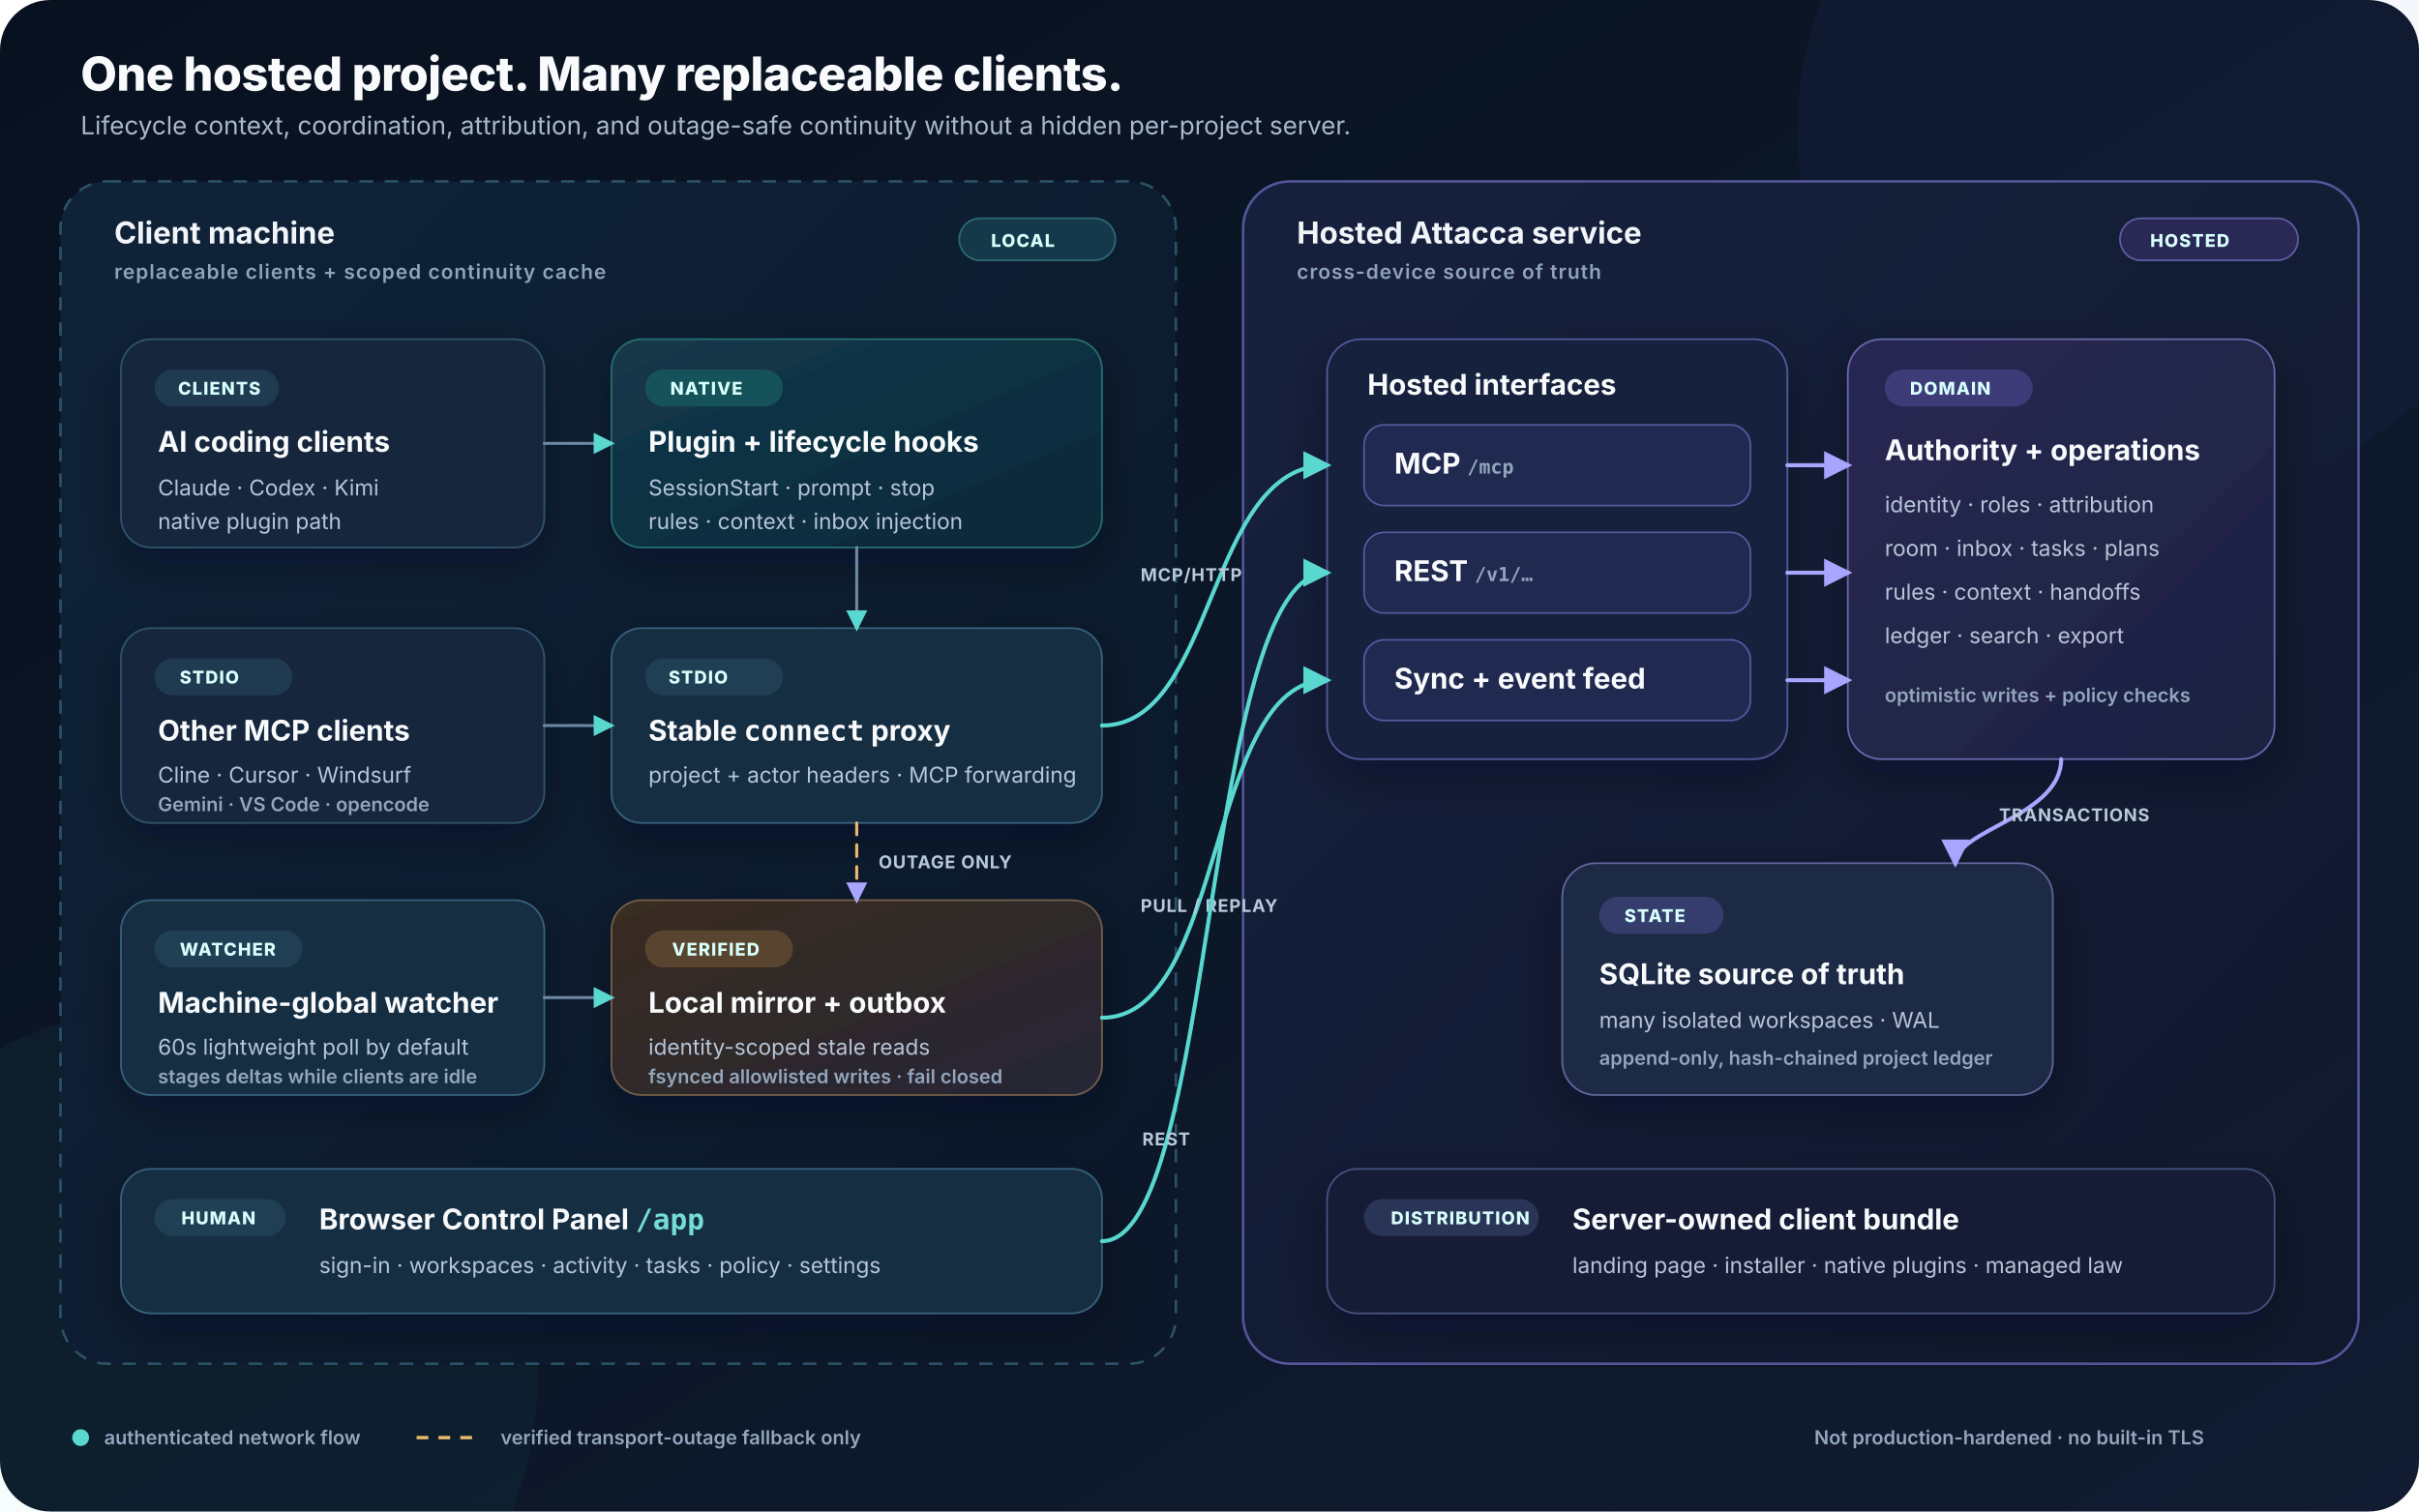
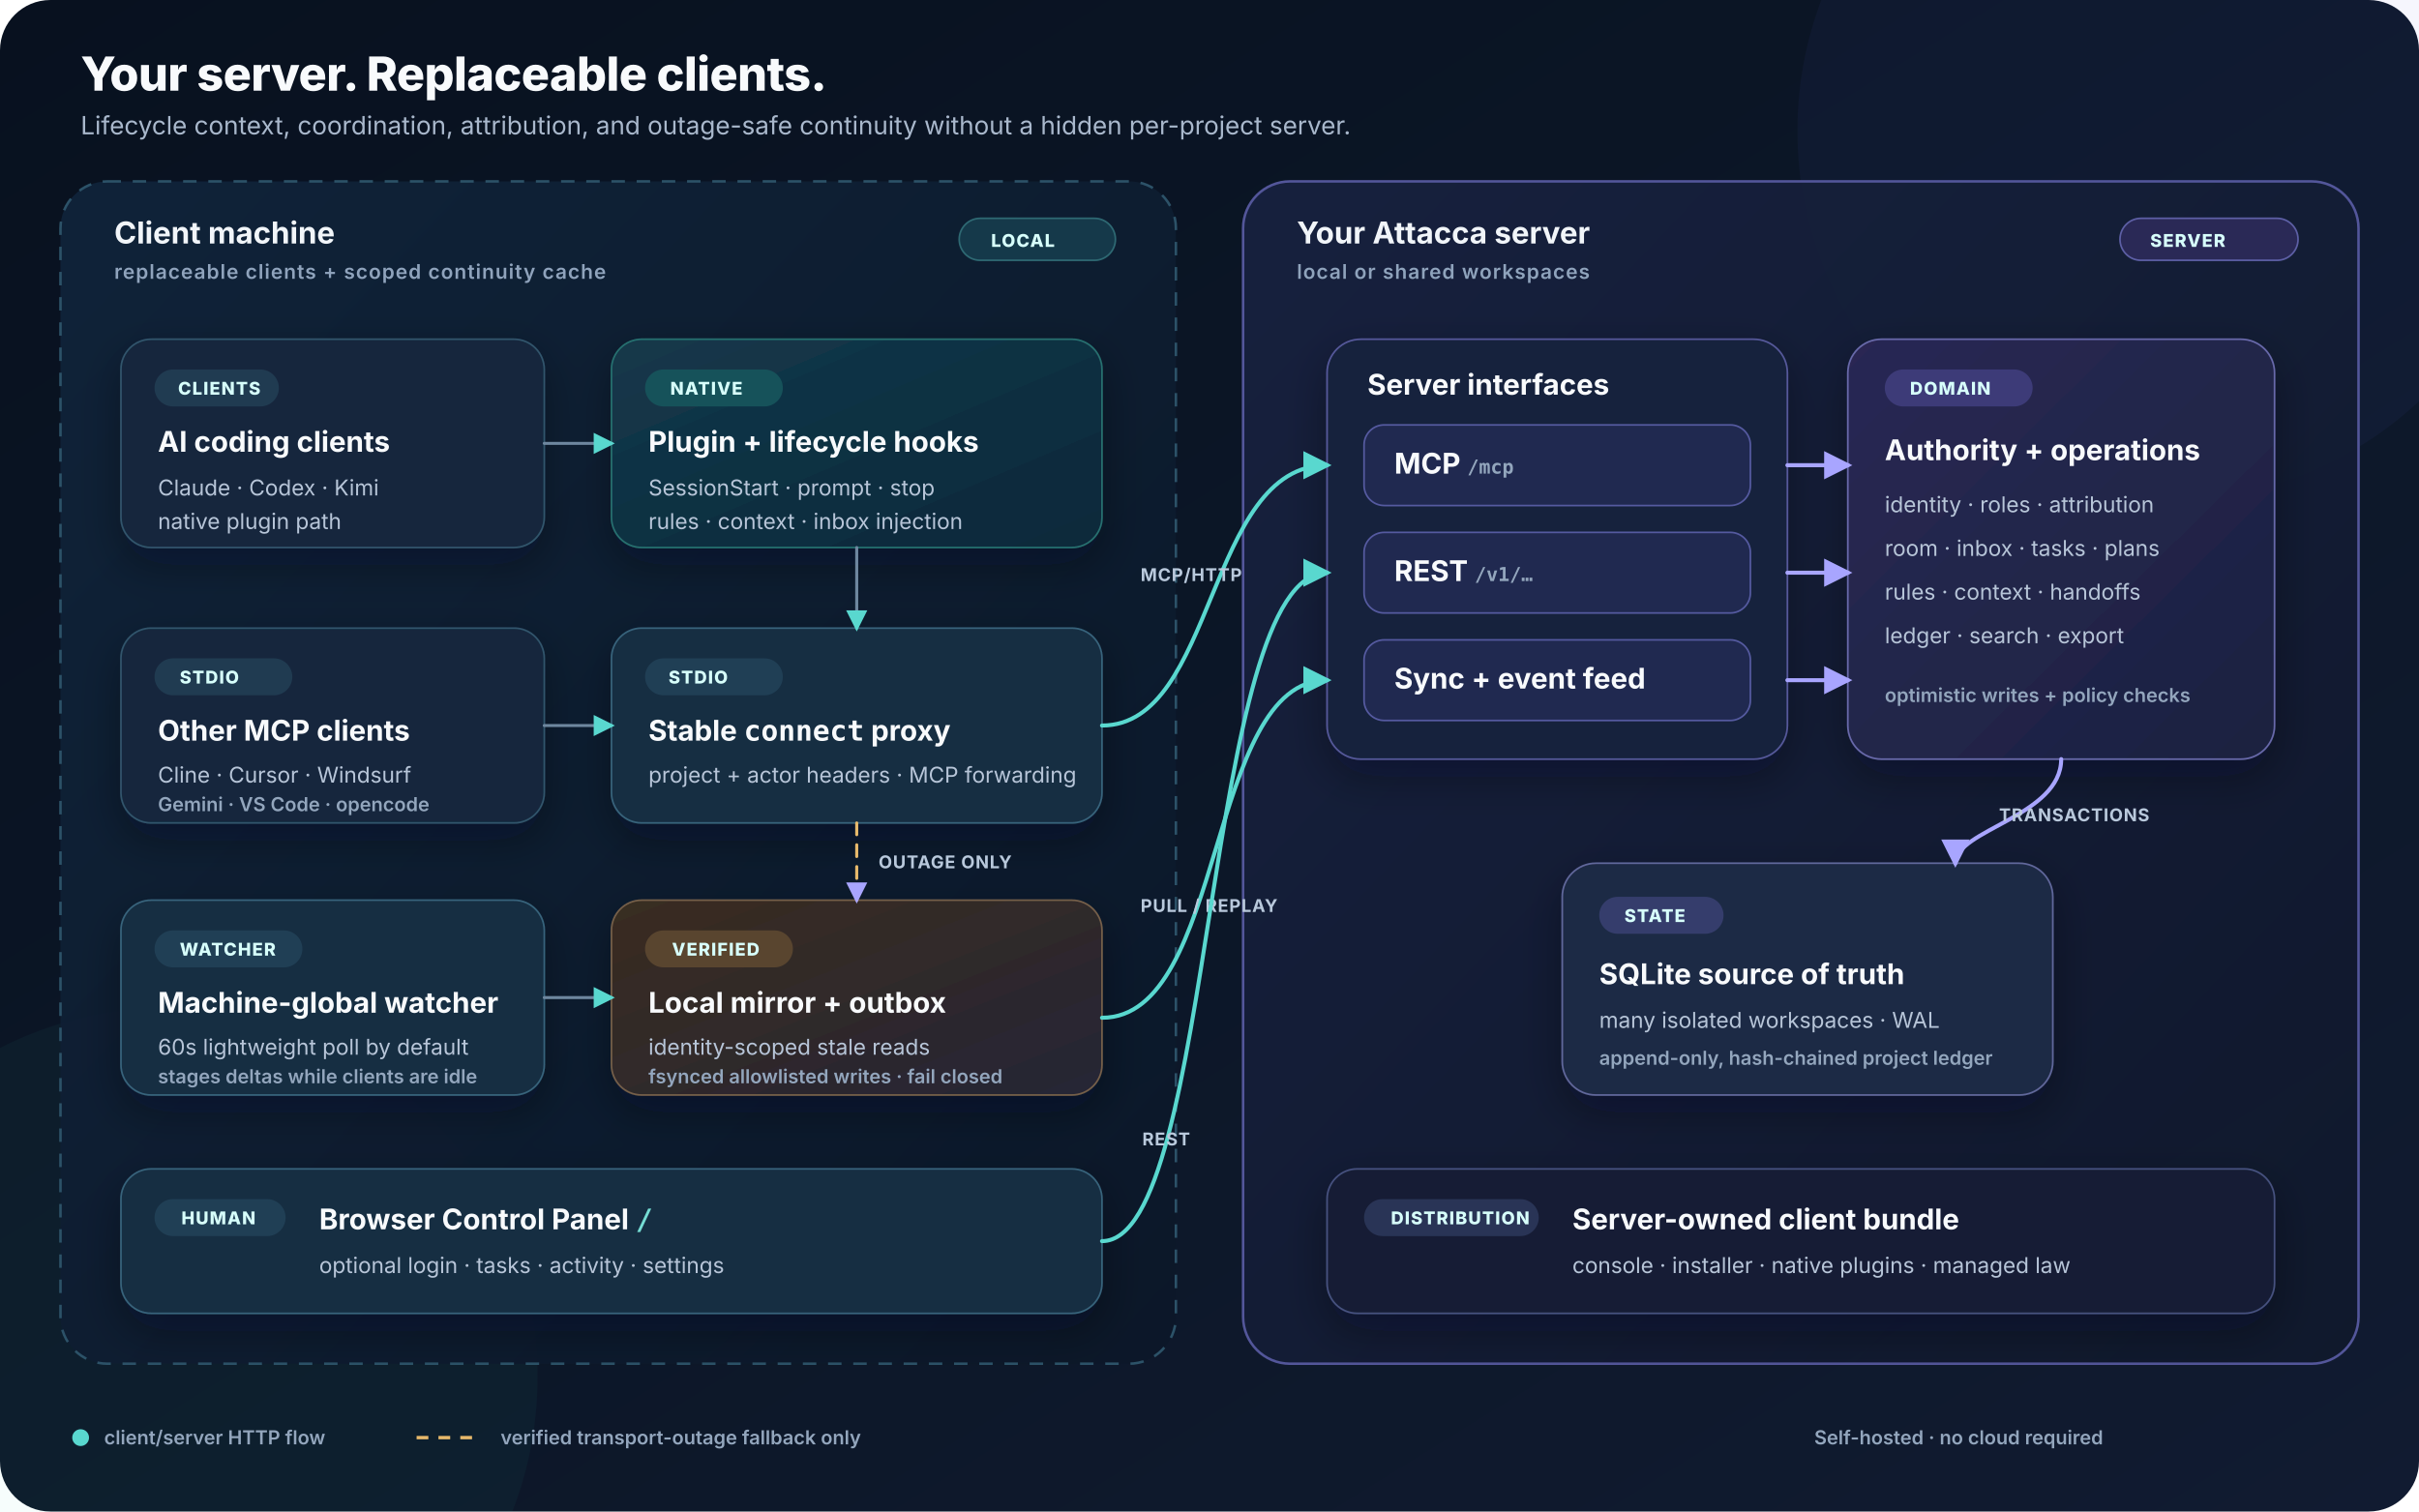
<svg xmlns="http://www.w3.org/2000/svg" width="1440" height="900" viewBox="0 0 1440 900" role="img" aria-labelledby="attacca-architecture-title attacca-architecture-desc">
  <defs>
    <linearGradient id="canvas" x1="0" y1="0" x2="1" y2="1">
      <stop offset="0" stop-color="#08111f" />
      <stop offset="0.55" stop-color="#0c1728" />
      <stop offset="1" stop-color="#111b31" />
    </linearGradient>
    <linearGradient id="local-panel" x1="0" y1="0" x2="1" y2="1">
      <stop offset="0" stop-color="#10233a" stop-opacity="0.96" />
      <stop offset="1" stop-color="#0b1728" stop-opacity="0.96" />
    </linearGradient>
    <linearGradient id="server-panel" x1="0" y1="0" x2="1" y2="1">
      <stop offset="0" stop-color="#17213e" stop-opacity="0.98" />
      <stop offset="1" stop-color="#10182c" stop-opacity="0.98" />
    </linearGradient>
    <linearGradient id="teal-card" x1="0" y1="0" x2="1" y2="1">
      <stop offset="0" stop-color="#12384a" />
      <stop offset="1" stop-color="#10283a" />
    </linearGradient>
    <linearGradient id="violet-card" x1="0" y1="0" x2="1" y2="1">
      <stop offset="0" stop-color="#292754" />
      <stop offset="1" stop-color="#1b2340" />
    </linearGradient>
    <linearGradient id="amber-card" x1="0" y1="0" x2="1" y2="1">
      <stop offset="0" stop-color="#3a2d20" />
      <stop offset="1" stop-color="#252535" />
    </linearGradient>
    <filter id="shadow" x="-20%" y="-20%" width="140%" height="140%">
      <feDropShadow dx="0" dy="10" stdDeviation="13" flood-color="#020617" flood-opacity="0.34" />
    </filter>
    <marker id="arrow-teal" viewBox="0 0 10 10" refX="8.4" refY="5" markerWidth="7" markerHeight="7" orient="auto-start-reverse">
      <path d="M 0 0 L 10 5 L 0 10 z" fill="#59d8cf" />
    </marker>
    <marker id="arrow-violet" viewBox="0 0 10 10" refX="8.4" refY="5" markerWidth="7" markerHeight="7" orient="auto-start-reverse">
      <path d="M 0 0 L 10 5 L 0 10 z" fill="#a8a5ff" />
    </marker>
    <style>
      .label { font-family: Inter, ui-sans-serif, system-ui, -apple-system, "Segoe UI", sans-serif; }
      .title { fill: #f8fafc; font-size: 28px; font-weight: 760; letter-spacing: -0.3px; }
      .subtitle { fill: #a9b8cc; font-size: 15px; }
      .boundary-title { fill: #f1f5f9; font-size: 18px; font-weight: 720; }
      .boundary-note { fill: #8fa3bc; font-size: 12px; font-weight: 600; letter-spacing: 0.6px; text-transform: uppercase; }
      .card-title { fill: #f8fafc; font-size: 17px; font-weight: 720; }
      .card-copy { fill: #b7c5d8; font-size: 13px; }
      .micro { fill: #93a6bd; font-size: 11.5px; font-weight: 560; }
      .chip { fill: #d7fffb; font-size: 10.5px; font-weight: 760; letter-spacing: 0.65px; }
      .line-label { fill: #b9c9dc; font-size: 10.5px; font-weight: 680; letter-spacing: 0.45px; }
      .flow-teal { fill: none; stroke: #59d8cf; stroke-width: 2.4; stroke-linecap: round; stroke-linejoin: round; marker-end: url(#arrow-teal); }
      .flow-violet { fill: none; stroke: #a8a5ff; stroke-width: 2.4; stroke-linecap: round; stroke-linejoin: round; marker-end: url(#arrow-violet); }
      .flow-local { fill: none; stroke: #6e879f; stroke-width: 1.8; stroke-linecap: round; stroke-linejoin: round; marker-end: url(#arrow-teal); }
      .flow-fallback { fill: none; stroke: #e7b96b; stroke-width: 1.8; stroke-dasharray: 7 6; stroke-linecap: round; marker-end: url(#arrow-violet); }
    </style>
  </defs>
  <rect width="1440" height="900" rx="30" fill="url(#canvas)" />
  <circle cx="1290" cy="78" r="220" fill="#5b5ce2" opacity="0.055" />
  <circle cx="100" cy="820" r="220" fill="#23c9b8" opacity="0.045" />
  <g class="label">
-     <text class="title" x="48" y="54">One hosted project. Many replaceable clients.</text>
+     <text class="title" x="48" y="54">Your server. Replaceable clients.</text>
    <text class="subtitle" x="48" y="80">Lifecycle context, coordination, attribution, and outage-safe continuity without a hidden per-project server.</text>
    <rect x="36" y="108" width="664" height="704" rx="28" fill="url(#local-panel)" stroke="#2c5268" stroke-width="1.5" stroke-dasharray="8 7" />
    <rect x="740" y="108" width="664" height="704" rx="28" fill="url(#server-panel)" stroke="#53569a" stroke-width="1.5" />
    <text class="boundary-title" x="68" y="145">Client machine</text>
    <text class="boundary-note" x="68" y="166">replaceable clients + scoped continuity cache</text>
    <rect x="571" y="130" width="93" height="25" rx="12.5" fill="#15394a" stroke="#2e6973" />
    <text class="chip" x="590" y="147">LOCAL</text>
-     <text class="boundary-title" x="772" y="145">Hosted Attacca service</text>
-     <text class="boundary-note" x="772" y="166">cross-device source of truth</text>
+     <text class="boundary-title" x="772" y="145">Your Attacca server</text>
+     <text class="boundary-note" x="772" y="166">local or shared workspaces</text>
    <rect x="1262" y="130" width="106" height="25" rx="12.5" fill="#2a2956" stroke="#5d5fa5" />
-     <text class="chip" x="1280" y="147">HOSTED</text>
+     <text class="chip" x="1280" y="147">SERVER</text>
    <g filter="url(#shadow)">
      <rect x="72" y="202" width="252" height="124" rx="18" fill="#13283c" stroke="#31546c" />
      <rect x="364" y="202" width="292" height="124" rx="18" fill="url(#teal-card)" stroke="#27706f" />
      <rect x="72" y="374" width="252" height="116" rx="18" fill="#13283c" stroke="#31546c" />
      <rect x="364" y="374" width="292" height="116" rx="18" fill="#172d42" stroke="#37647b" />
      <rect x="72" y="536" width="252" height="116" rx="18" fill="#172d42" stroke="#37647b" />
      <rect x="364" y="536" width="292" height="116" rx="18" fill="url(#amber-card)" stroke="#755f49" />
      <rect x="72" y="696" width="584" height="86" rx="18" fill="#172d42" stroke="#37647b" />
    </g>
    <rect x="92" y="220" width="74" height="22" rx="11" fill="#203b51" />
    <text class="chip" x="106" y="235">CLIENTS</text>
    <text class="card-title" x="94" y="269">AI coding clients</text>
    <text class="card-copy" x="94" y="295">Claude · Codex · Kimi</text>
    <text class="card-copy" x="94" y="315">native plugin path</text>
    <rect x="384" y="220" width="82" height="22" rx="11" fill="#16525a" />
    <text class="chip" x="399" y="235">NATIVE</text>
    <text class="card-title" x="386" y="269">Plugin + lifecycle hooks</text>
    <text class="card-copy" x="386" y="295">SessionStart · prompt · stop</text>
    <text class="card-copy" x="386" y="315">rules · context · inbox injection</text>
    <rect x="92" y="392" width="82" height="22" rx="11" fill="#203b51" />
    <text class="chip" x="107" y="407">STDIO</text>
    <text class="card-title" x="94" y="441">Other MCP clients</text>
    <text class="card-copy" x="94" y="466">Cline · Cursor · Windsurf</text>
    <text class="micro" x="94" y="483">Gemini · VS Code · opencode</text>
    <rect x="384" y="392" width="82" height="22" rx="11" fill="#203f55" />
    <text class="chip" x="398" y="407">STDIO</text>
    <text class="card-title" x="386" y="441">Stable <tspan font-family="ui-monospace, SFMono-Regular, Menlo, monospace">connect</tspan> proxy</text>
    <text class="card-copy" x="386" y="466">project + actor headers · MCP forwarding</text>
    <rect x="92" y="554" width="88" height="22" rx="11" fill="#203f55" />
    <text class="chip" x="107" y="569">WATCHER</text>
    <text class="card-title" x="94" y="603">Machine-global watcher</text>
    <text class="card-copy" x="94" y="628">60s lightweight poll by default</text>
    <text class="micro" x="94" y="645">stages deltas while clients are idle</text>
    <rect x="384" y="554" width="88" height="22" rx="11" fill="#59452f" />
    <text class="chip" x="400" y="569">VERIFIED</text>
    <text class="card-title" x="386" y="603">Local mirror + outbox</text>
    <text class="card-copy" x="386" y="628">identity-scoped stale reads</text>
    <text class="micro" x="386" y="645">fsynced allowlisted writes · fail closed</text>
    <rect x="92" y="714" width="78" height="22" rx="11" fill="#203f55" />
    <text class="chip" x="108" y="729">HUMAN</text>
-     <text class="card-title" x="190" y="732">Browser Control Panel <tspan fill="#75ddd4" font-family="ui-monospace, SFMono-Regular, Menlo, monospace">/app</tspan>
+     <text class="card-title" x="190" y="732">Browser Control Panel <tspan fill="#75ddd4" font-family="ui-monospace, SFMono-Regular, Menlo, monospace">/</tspan>
    </text>
-     <text class="card-copy" x="190" y="758">sign-in · workspaces · activity · tasks · policy · settings</text>
+     <text class="card-copy" x="190" y="758">optional login · tasks · activity · settings</text>
    <path class="flow-local" d="M 324 264 L 364 264" />
    <path class="flow-local" d="M 324 432 L 364 432" />
    <path class="flow-local" d="M 510 326 L 510 374" />
    <path class="flow-fallback" d="M 510 490 L 510 536" />
    <text class="line-label" x="523" y="517" fill="#e7b96b">OUTAGE ONLY</text>
    <path class="flow-local" d="M 324 594 L 364 594" />
    <g filter="url(#shadow)">
      <rect x="790" y="202" width="274" height="250" rx="20" fill="#17213d" stroke="#55599a" />
      <rect x="1100" y="202" width="254" height="250" rx="20" fill="url(#violet-card)" stroke="#6869aa" />
      <rect x="930" y="514" width="292" height="138" rx="20" fill="#1f2945" stroke="#60679b" />
      <rect x="790" y="696" width="564" height="86" rx="18" fill="#161f36" stroke="#46517f" />
    </g>
-     <text class="card-title" x="814" y="235">Hosted interfaces</text>
+     <text class="card-title" x="814" y="235">Server interfaces</text>
    <rect x="812" y="253" width="230" height="48" rx="12" fill="#202950" stroke="#555aa0" />
    <text class="card-title" x="830" y="282">MCP <tspan class="micro" font-family="ui-monospace, SFMono-Regular, Menlo, monospace">/mcp</tspan>
    </text>
    <rect x="812" y="317" width="230" height="48" rx="12" fill="#202950" stroke="#555aa0" />
    <text class="card-title" x="830" y="346">REST <tspan class="micro" font-family="ui-monospace, SFMono-Regular, Menlo, monospace">/v1/…</tspan>
    </text>
    <rect x="812" y="381" width="230" height="48" rx="12" fill="#202950" stroke="#555aa0" />
    <text class="card-title" x="830" y="410">Sync + event feed</text>
    <rect x="1122" y="220" width="88" height="22" rx="11" fill="#3d3b78" />
    <text class="chip" x="1137" y="235">DOMAIN</text>
    <text class="card-title" x="1122" y="274">Authority + operations</text>
    <text class="card-copy" x="1122" y="305">identity · roles · attribution</text>
    <text class="card-copy" x="1122" y="331">room · inbox · tasks · plans</text>
    <text class="card-copy" x="1122" y="357">rules · context · handoffs</text>
    <text class="card-copy" x="1122" y="383">ledger · search · export</text>
    <text class="micro" x="1122" y="418">optimistic writes + policy checks</text>
    <rect x="952" y="534" width="74" height="22" rx="11" fill="#353d6c" />
    <text class="chip" x="967" y="549">STATE</text>
    <text class="card-title" x="952" y="586">SQLite source of truth</text>
    <text class="card-copy" x="952" y="612">many isolated workspaces · WAL</text>
    <text class="micro" x="952" y="634">append-only, hash-chained project ledger</text>
    <rect x="812" y="714" width="104" height="22" rx="11" fill="#293456" />
    <text class="chip" x="828" y="729">DISTRIBUTION</text>
    <text class="card-title" x="936" y="732">Server-owned client bundle</text>
-     <text class="card-copy" x="936" y="758">landing page · installer · native plugins · managed law</text>
+     <text class="card-copy" x="936" y="758">console · installer · native plugins · managed law</text>
    <path class="flow-teal" d="M 656 432 C 724 432 718 277 790 277" />
    <text class="line-label" x="679" y="346">MCP/HTTP</text>
    <path class="flow-teal" d="M 656 606 C 730 606 718 405 790 405" />
    <text class="line-label" x="679" y="543">PULL / REPLAY</text>
    <path class="flow-teal" d="M 656 739 C 724 739 716 341 790 341" />
    <text class="line-label" x="680" y="682">REST</text>
    <path class="flow-violet" d="M 1064 277 L 1100 277" />
    <path class="flow-violet" d="M 1064 341 L 1100 341" />
    <path class="flow-violet" d="M 1064 405 L 1100 405" />
    <path class="flow-violet" d="M 1227 452 C 1227 486 1164 494 1164 514" />
    <text class="line-label" x="1190" y="489">TRANSACTIONS</text>
    <circle cx="48" cy="856" r="5" fill="#59d8cf" />
-     <text class="micro" x="62" y="860">authenticated network flow</text>
+     <text class="micro" x="62" y="860">client/server HTTP flow</text>
    <line x1="248" y1="856" x2="286" y2="856" stroke="#e7b96b" stroke-width="2" stroke-dasharray="7 6" />
    <text class="micro" x="298" y="860">verified transport-outage fallback only</text>
-     <text class="micro" x="1080" y="860">Not production-hardened · no built-in TLS</text>
+     <text class="micro" x="1080" y="860">Self-hosted · no cloud required</text>
  </g>
</svg>
